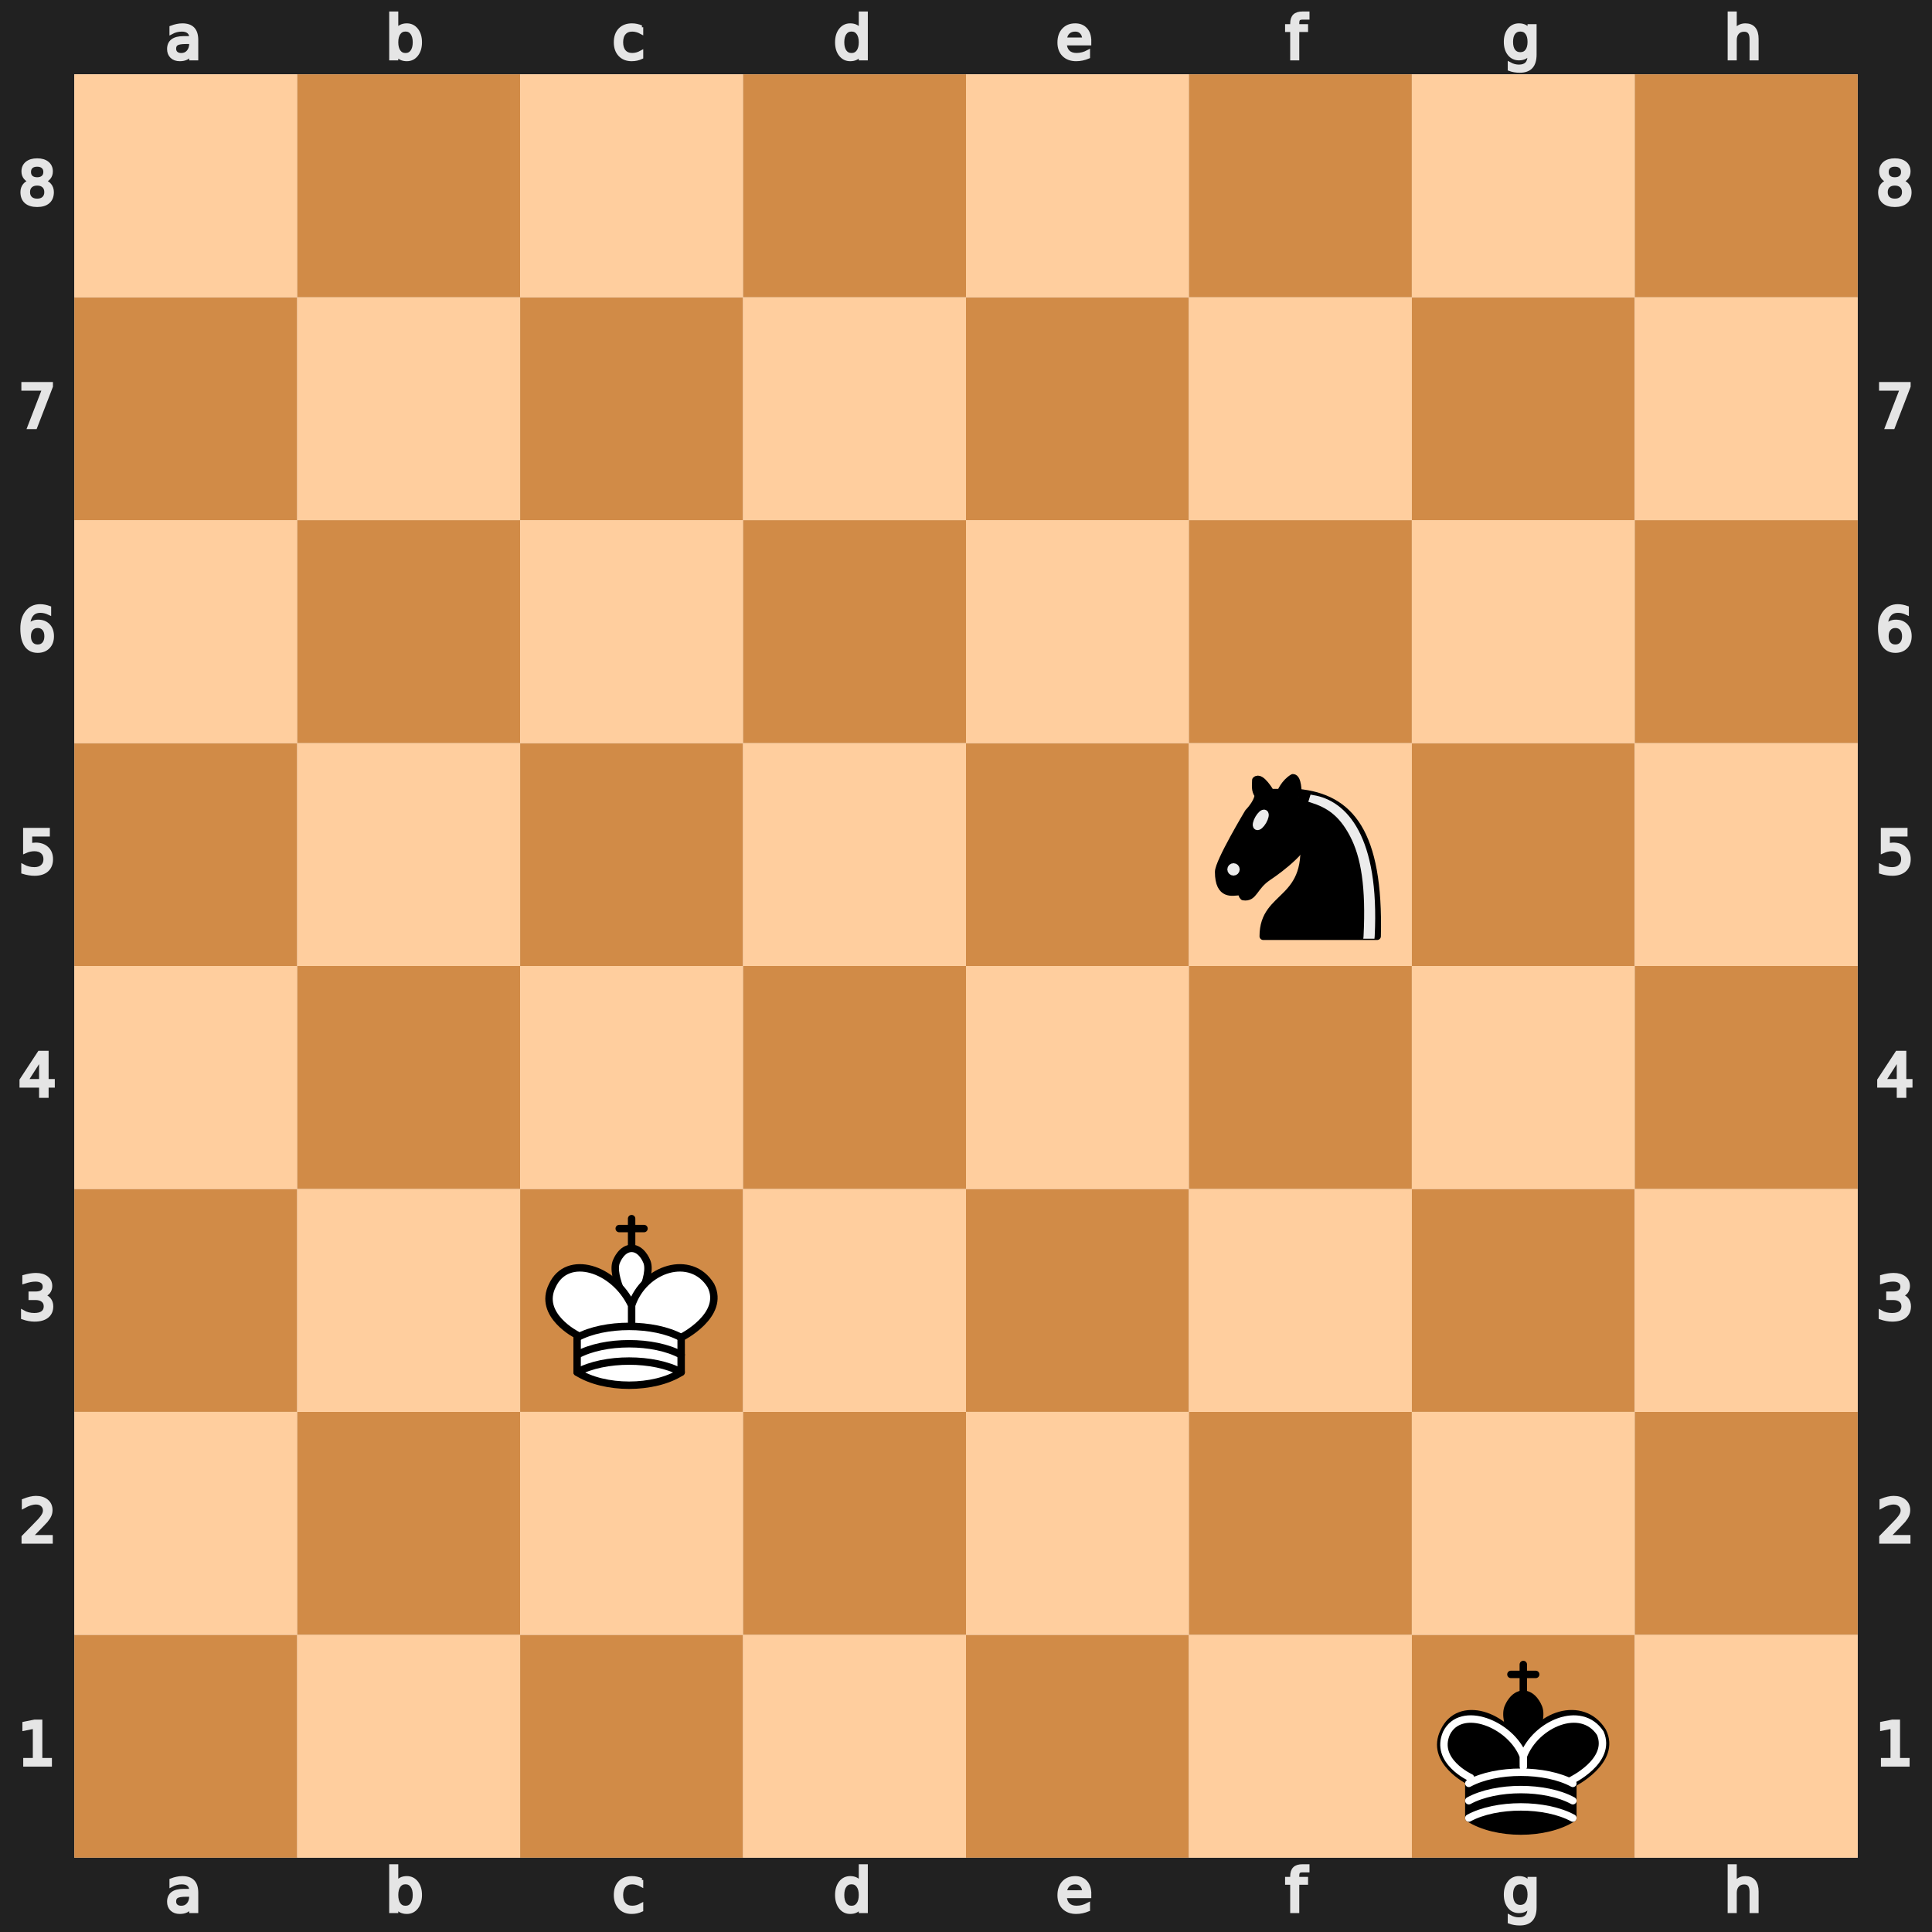
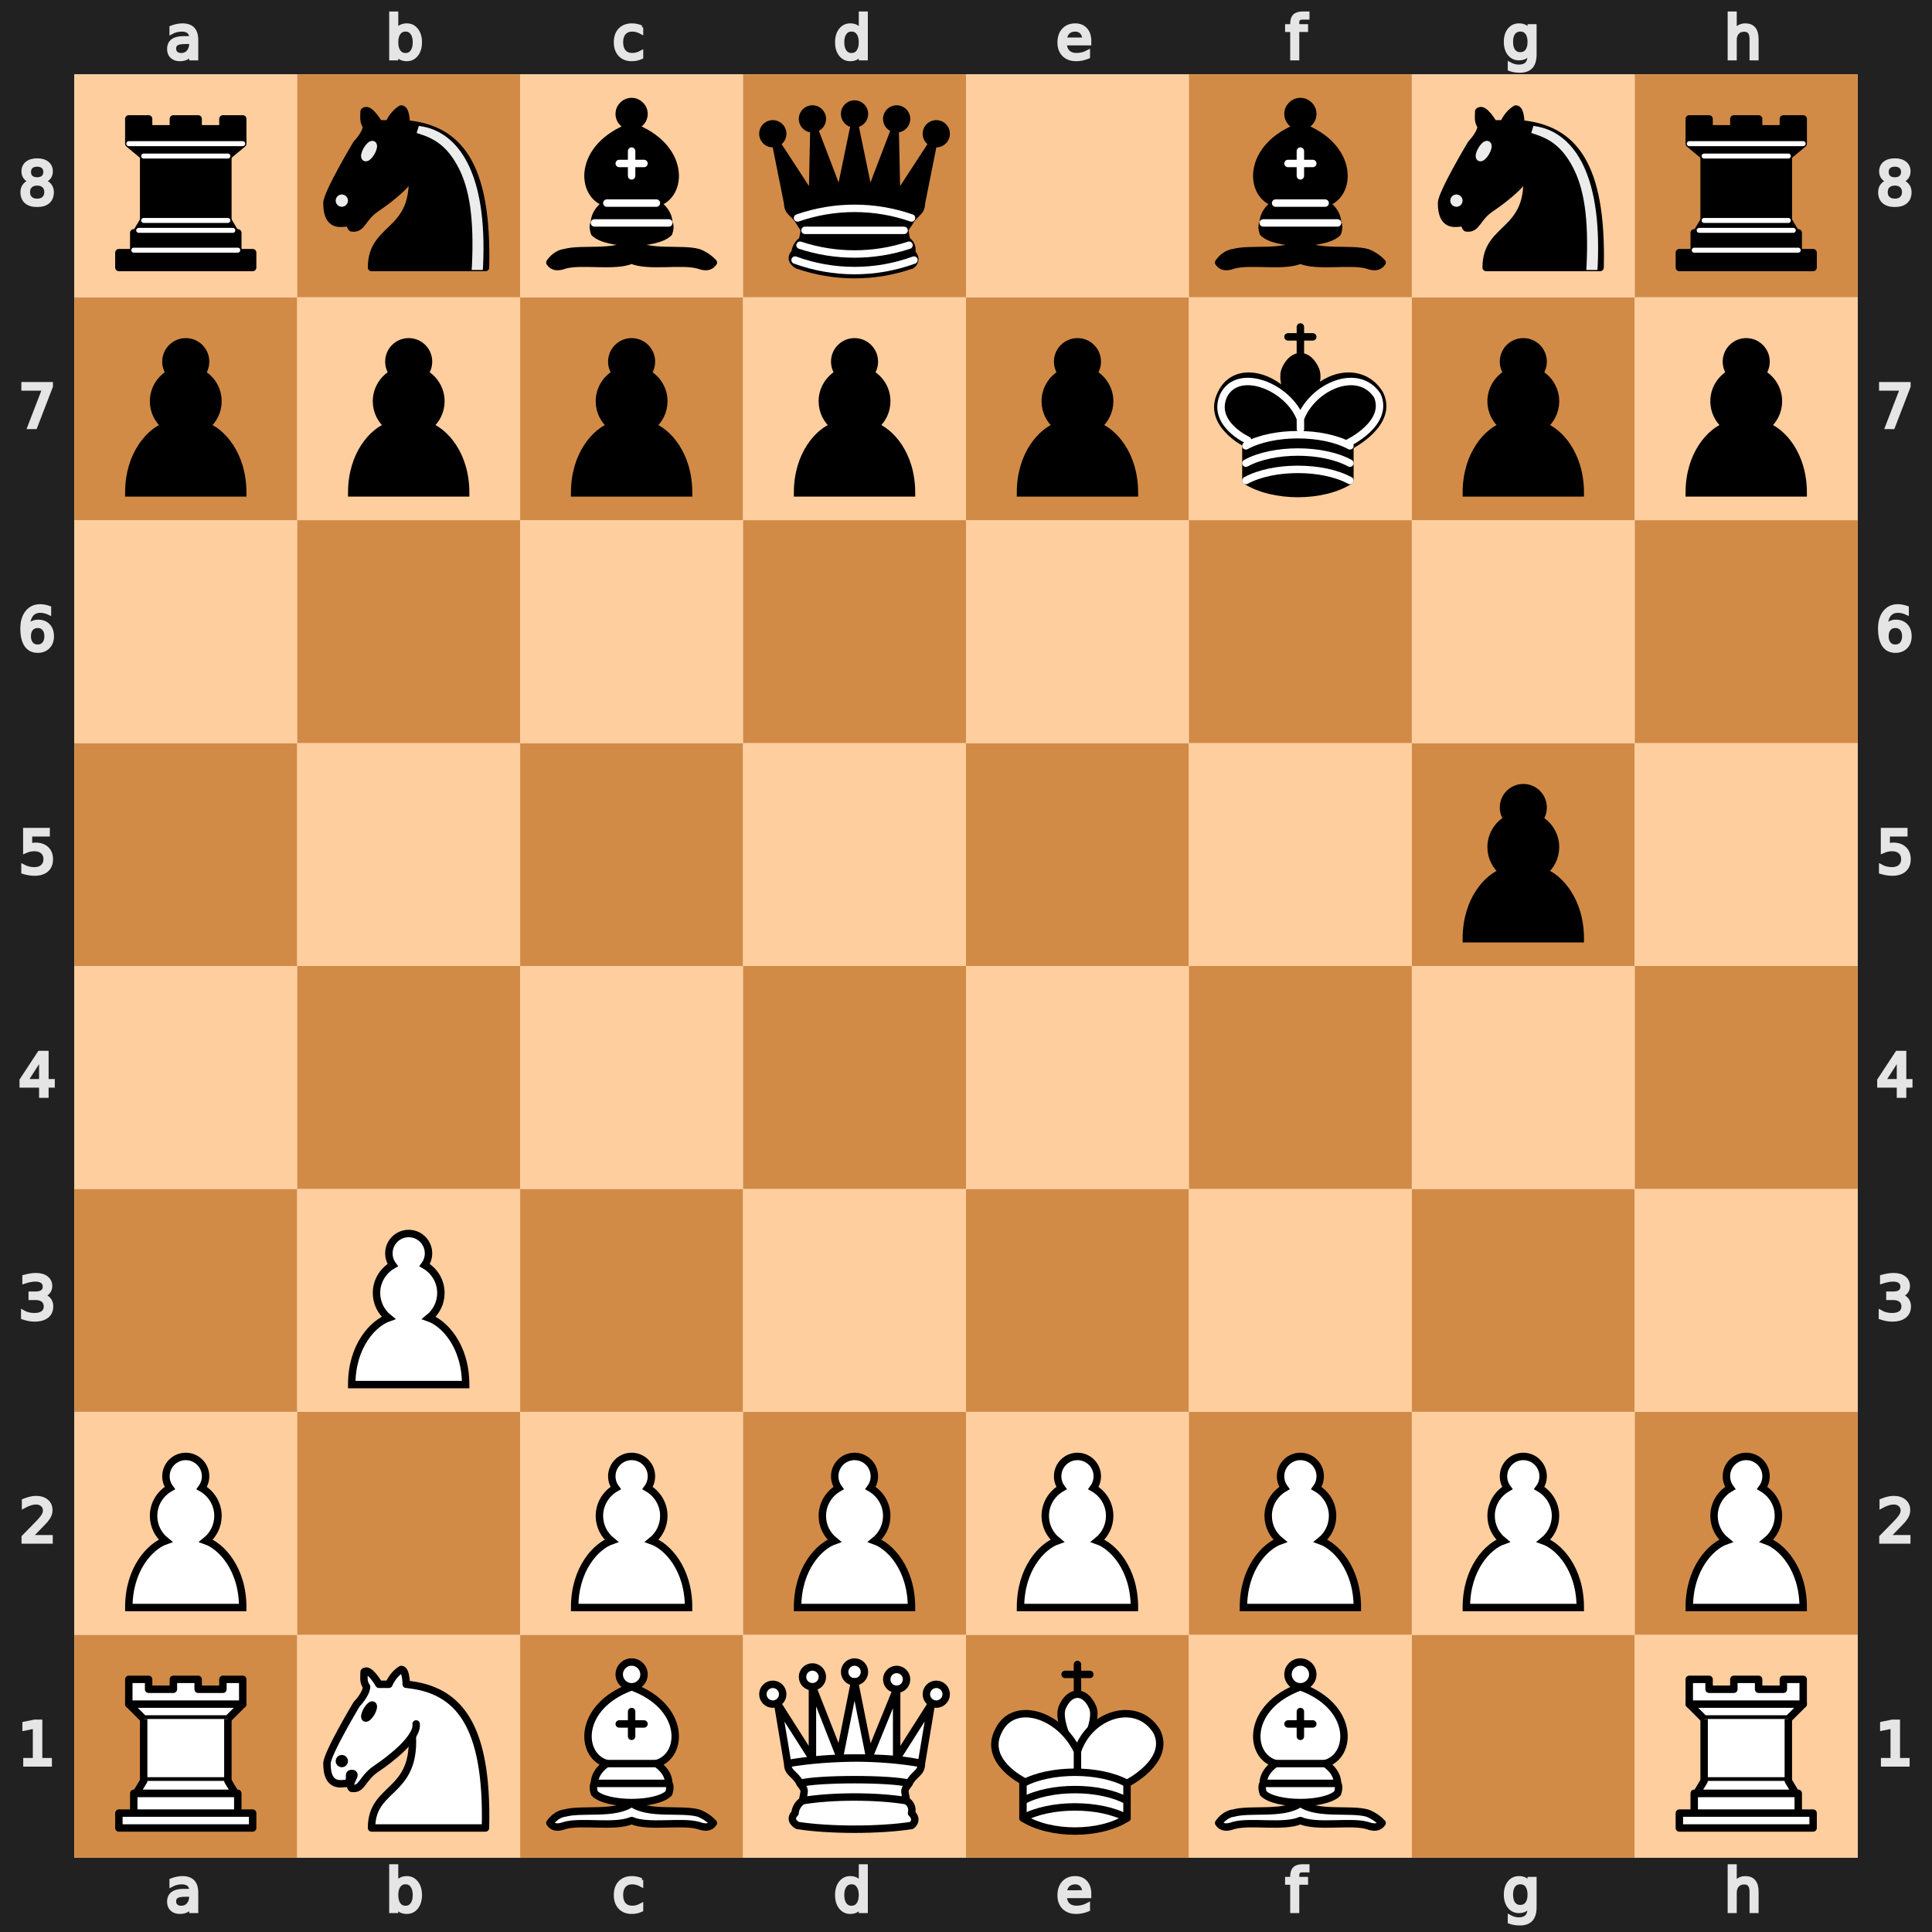
<svg xmlns="http://www.w3.org/2000/svg" xmlns:xlink="http://www.w3.org/1999/xlink" viewBox="0 0 390 390">
  <defs>
+     <g id="white-pawn" class="white pawn">
+       <path d="M22.5 9c-2.21 0-4 1.79-4 4 0 .89.29 1.71.78 2.38C17.33 16.5 16 18.59 16 21c0 2.03.94 3.84 2.41 5.03-3 1.06-7.41 5.55-7.41 13.47h23c0-7.92-4.41-12.41-7.41-13.47 1.47-1.19 2.41-3 2.41-5.03 0-2.41-1.33-4.5-3.28-5.62.49-.67.78-1.49.78-2.38 0-2.21-1.79-4-4-4z" fill="#fff" stroke="#000" stroke-width="1.5" stroke-linecap="round" />
+     </g>
+     <g id="white-knight" class="white knight" fill="none" fill-rule="evenodd" stroke="#000" stroke-width="1.5" stroke-linecap="round" stroke-linejoin="round">
+       <path d="M 22,10 C 32.5,11 38.5,18 38,39 L 15,39 C 15,30 25,32.5 23,18" style="fill:#ffffff; stroke:#000000;" />
+       <path d="M 24,18 C 24.38,20.91 18.45,25.37 16,27 C 13,29 13.18,31.34 11,31 C 9.958,30.06 12.41,27.96 11,28 C 10,28 11.19,29.23 10,30 C 9,30 5.997,31 6,26 C 6,24 12,14 12,14 C 12,14 13.89,12.1 14,10.5 C 13.27,9.506 13.5,8.5 13.5,7.5 C 14.5,6.5 16.5,10 16.5,10 L 18.5,10 C 18.5,10 19.28,8.008 21,7 C 22,7 22,10 22,10" style="fill:#ffffff; stroke:#000000;" />
+       <path d="M 9.5 25.5 A 0.5 0.5 0 1 1 8.5,25.5 A 0.5 0.5 0 1 1 9.5 25.5 z" style="fill:#000000; stroke:#000000;" />
+       <path d="M 15 15.5 A 0.5 1.5 0 1 1 14,15.5 A 0.5 1.5 0 1 1 15 15.5 z" transform="matrix(0.866,0.5,-0.5,0.866,9.693,-5.173)" style="fill:#000000; stroke:#000000;" />
+     </g>
+     <g id="white-bishop" class="white bishop" fill="none" fill-rule="evenodd" stroke="#000" stroke-width="1.5" stroke-linecap="round" stroke-linejoin="round">
+       <g fill="#fff" stroke-linecap="butt">
+         <path d="M9 36c3.39-.97 10.11.43 13.5-2 3.39 2.43 10.11 1.03 13.5 2 0 0 1.65.54 3 2-.68.97-1.65.99-3 .5-3.39-.97-10.11.46-13.5-1-3.39 1.46-10.11.03-13.5 1-1.354.49-2.323.47-3-.5 1.354-1.94 3-2 3-2zM15 32c2.5 2.5 12.5 2.5 15 0 .5-1.5 0-2 0-2 0-2.5-2.5-4-2.5-4 5.5-1.5 6-11.5-5-15.5-11 4-10.5 14-5 15.5 0 0-2.5 1.5-2.5 4 0 0-.5.5 0 2zM25 8a2.5 2.5 0 1 1-5 0 2.5 2.5 0 1 1 5 0z" />
+       </g>
+       <path d="M17.5 26h10M15 30h15m-7.5-14.5v5M20 18h5" stroke-linejoin="miter" />
+     </g>
+     <g id="white-rook" class="white rook" fill="#fff" fill-rule="evenodd" stroke="#000" stroke-width="1.5" stroke-linecap="round" stroke-linejoin="round">
+       <path d="M9 39h27v-3H9v3zM12 36v-4h21v4H12zM11 14V9h4v2h5V9h5v2h5V9h4v5" stroke-linecap="butt" />
+       <path d="M34 14l-3 3H14l-3-3" />
+       <path d="M31 17v12.5H14V17" stroke-linecap="butt" stroke-linejoin="miter" />
+       <path d="M31 29.5l1.5 2.5h-20l1.5-2.5" />
+       <path d="M11 14h23" fill="none" stroke-linejoin="miter" />
+     </g>
+     <g id="white-queen" class="white queen" fill="#fff" fill-rule="evenodd" stroke="#000" stroke-width="1.5" stroke-linecap="round" stroke-linejoin="round">
+       <path d="M8 12a2 2 0 1 1-4 0 2 2 0 1 1 4 0zM24.5 7.5a2 2 0 1 1-4 0 2 2 0 1 1 4 0zM41 12a2 2 0 1 1-4 0 2 2 0 1 1 4 0zM16 8.5a2 2 0 1 1-4 0 2 2 0 1 1 4 0zM33 9a2 2 0 1 1-4 0 2 2 0 1 1 4 0z" />
+       <path d="M9 26c8.5-1.5 21-1.5 27 0l2-12-7 11V11l-5.5 13.5-3-15-3 15-5.5-14V25L7 14l2 12zM9 26c0 2 1.5 2 2.5 4 1 1.5 1 1 .5 3.5-1.5 1-1.5 2.5-1.5 2.5-1.5 1.5.5 2.5.5 2.5 6.5 1 16.5 1 23 0 0 0 1.5-1 0-2.5 0 0 .5-1.5-1-2.5-.5-2.5-.5-2 .5-3.5 1-2 2.5-2 2.5-4-8.5-1.5-18.5-1.5-27 0z" stroke-linecap="butt" />
+       <path d="M11.5 30c3.5-1 18.5-1 22 0M12 33.5c6-1 15-1 21 0" fill="none" />
+     </g>
    <g id="white-king" class="white king" fill="none" fill-rule="evenodd" stroke="#000" stroke-width="1.5" stroke-linecap="round" stroke-linejoin="round">
      <path d="M22.5 11.63V6M20 8h5" stroke-linejoin="miter" />
      <path d="M22.5 25s4.5-7.5 3-10.5c0 0-1-2.5-3-2.5s-3 2.5-3 2.5c-1.5 3 3 10.5 3 10.5" fill="#fff" stroke-linecap="butt" stroke-linejoin="miter" />
      <path d="M11.5 37c5.5 3.5 15.5 3.5 21 0v-7s9-4.5 6-10.5c-4-6.5-13.5-3.5-16 4V27v-3.5c-3.5-7.5-13-10.5-16-4-3 6 5 10 5 10V37z" fill="#fff" />
      <path d="M11.5 30c5.5-3 15.5-3 21 0m-21 3.5c5.5-3 15.5-3 21 0m-21 3.5c5.5-3 15.5-3 21 0" />
+     </g>
+     <g id="black-pawn" class="black pawn">
+       <path d="M22.5 9c-2.21 0-4 1.79-4 4 0 .89.29 1.71.78 2.38C17.33 16.5 16 18.59 16 21c0 2.03.94 3.84 2.41 5.03-3 1.06-7.41 5.55-7.41 13.47h23c0-7.92-4.41-12.41-7.41-13.47 1.47-1.19 2.41-3 2.41-5.03 0-2.41-1.33-4.5-3.28-5.62.49-.67.78-1.49.78-2.38 0-2.21-1.79-4-4-4z" fill="#000" stroke="#000" stroke-width="1.5" stroke-linecap="round" />
    </g>
    <g id="black-knight" class="black knight" fill="none" fill-rule="evenodd" stroke="#000" stroke-width="1.5" stroke-linecap="round" stroke-linejoin="round">
      <path d="M 22,10 C 32.5,11 38.5,18 38,39 L 15,39 C 15,30 25,32.5 23,18" style="fill:#000000; stroke:#000000;" />
      <path d="M 24,18 C 24.38,20.91 18.45,25.37 16,27 C 13,29 13.18,31.34 11,31 C 9.958,30.06 12.41,27.96 11,28 C 10,28 11.19,29.23 10,30 C 9,30 5.997,31 6,26 C 6,24 12,14 12,14 C 12,14 13.89,12.1 14,10.5 C 13.27,9.506 13.5,8.5 13.5,7.5 C 14.5,6.5 16.5,10 16.5,10 L 18.5,10 C 18.5,10 19.28,8.008 21,7 C 22,7 22,10 22,10" style="fill:#000000; stroke:#000000;" />
      <path d="M 9.5 25.5 A 0.5 0.5 0 1 1 8.5,25.5 A 0.5 0.5 0 1 1 9.5 25.5 z" style="fill:#ececec; stroke:#ececec;" />
      <path d="M 15 15.5 A 0.5 1.5 0 1 1 14,15.5 A 0.5 1.5 0 1 1 15 15.5 z" transform="matrix(0.866,0.5,-0.5,0.866,9.693,-5.173)" style="fill:#ececec; stroke:#ececec;" />
      <path d="M 24.55,10.4 L 24.1,11.85 L 24.6,12 C 27.75,13 30.25,14.49 32.5,18.75 C 34.75,23.01 35.75,29.06 35.25,39 L 35.2,39.5 L 37.45,39.5 L 37.5,39 C 38,28.94 36.62,22.15 34.25,17.66 C 31.88,13.17 28.46,11.02 25.06,10.5 L 24.55,10.4 z " style="fill:#ececec; stroke:none;" />
+     </g>
+     <g id="black-bishop" class="black bishop" fill="none" fill-rule="evenodd" stroke="#000" stroke-width="1.5" stroke-linecap="round" stroke-linejoin="round">
+       <path d="M9 36c3.39-.97 10.11.43 13.5-2 3.39 2.43 10.11 1.03 13.5 2 0 0 1.65.54 3 2-.68.97-1.65.99-3 .5-3.39-.97-10.11.46-13.5-1-3.39 1.46-10.11.03-13.5 1-1.354.49-2.323.47-3-.5 1.354-1.94 3-2 3-2zm6-4c2.5 2.5 12.5 2.5 15 0 .5-1.5 0-2 0-2 0-2.5-2.5-4-2.5-4 5.5-1.5 6-11.5-5-15.5-11 4-10.5 14-5 15.5 0 0-2.5 1.5-2.5 4 0 0-.5.5 0 2zM25 8a2.5 2.5 0 1 1-5 0 2.5 2.5 0 1 1 5 0z" fill="#000" stroke-linecap="butt" />
+       <path d="M17.5 26h10M15 30h15m-7.5-14.5v5M20 18h5" stroke="#fff" stroke-linejoin="miter" />
+     </g>
+     <g id="black-rook" class="black rook" fill="#000" fill-rule="evenodd" stroke="#000" stroke-width="1.5" stroke-linecap="round" stroke-linejoin="round">
+       <path d="M9 39h27v-3H9v3zM12.5 32l1.5-2.5h17l1.5 2.5h-20zM12 36v-4h21v4H12z" stroke-linecap="butt" />
+       <path d="M14 29.5v-13h17v13H14z" stroke-linecap="butt" stroke-linejoin="miter" />
+       <path d="M14 16.5L11 14h23l-3 2.5H14zM11 14V9h4v2h5V9h5v2h5V9h4v5H11z" stroke-linecap="butt" />
+       <path d="M12 35.5h21M13 31.5h19M14 29.5h17M14 16.5h17M11 14h23" fill="none" stroke="#fff" stroke-width="1" stroke-linejoin="miter" />
+     </g>
+     <g id="black-queen" class="black queen" fill="#000" fill-rule="evenodd" stroke="#000" stroke-width="1.5" stroke-linecap="round" stroke-linejoin="round">
+       <g fill="#000" stroke="none">
+         <circle cx="6" cy="12" r="2.75" />
+         <circle cx="14" cy="9" r="2.75" />
+         <circle cx="22.5" cy="8" r="2.75" />
+         <circle cx="31" cy="9" r="2.75" />
+         <circle cx="39" cy="12" r="2.75" />
+       </g>
+       <path d="M9 26c8.5-1.5 21-1.5 27 0l2.5-12.5L31 25l-.3-14.1-5.2 13.6-3-14.5-3 14.5-5.2-13.6L14 25 6.5 13.5 9 26zM9 26c0 2 1.5 2 2.5 4 1 1.5 1 1 .5 3.5-1.5 1-1.5 2.5-1.5 2.5-1.5 1.5.5 2.5.5 2.5 6.5 1 16.5 1 23 0 0 0 1.5-1 0-2.5 0 0 .5-1.5-1-2.5-.5-2.5-.5-2 .5-3.5 1-2 2.5-2 2.5-4-8.5-1.5-18.5-1.5-27 0z" stroke-linecap="butt" />
+       <path d="M11 38.5a35 35 1 0 0 23 0" fill="none" stroke-linecap="butt" />
+       <path d="M11 29a35 35 1 0 1 23 0M12.5 31.5h20M11.5 34.5a35 35 1 0 0 22 0M10.5 37.5a35 35 1 0 0 24 0" fill="none" stroke="#fff" />
    </g>
    <g id="black-king" class="black king" fill="none" fill-rule="evenodd" stroke="#000" stroke-width="1.5" stroke-linecap="round" stroke-linejoin="round">
      <path d="M22.5 11.63V6" stroke-linejoin="miter" />
      <path d="M22.5 25s4.5-7.5 3-10.5c0 0-1-2.5-3-2.5s-3 2.5-3 2.5c-1.5 3 3 10.5 3 10.5" fill="#000" stroke-linecap="butt" stroke-linejoin="miter" />
      <path d="M11.5 37c5.5 3.5 15.5 3.5 21 0v-7s9-4.5 6-10.5c-4-6.5-13.5-3.5-16 4V27v-3.5c-3.5-7.5-13-10.5-16-4-3 6 5 10 5 10V37z" fill="#000" />
      <path d="M20 8h5" stroke-linejoin="miter" />
      <path d="M32 29.5s8.5-4 6.03-9.65C34.15 14 25 18 22.5 24.5l.01 2.1-.01-2.1C20 18 9.906 14 6.997 19.85c-2.497 5.65 4.853 9 4.853 9M11.5 30c5.5-3 15.5-3 21 0m-21 3.5c5.5-3 15.5-3 21 0m-21 3.5c5.5-3 15.5-3 21 0" stroke="#fff" />
    </g>
  </defs>
  <rect x="7.5" y="7.5" width="375" height="375" fill="none" stroke="#212121" stroke-width="15" />
  <g transform="translate(20, 1) scale(0.75, 0.75)" fill="#e5e5e5" stroke="#e5e5e5">
    <path d="M23.328 10.016q-1.742 0-2.414.398-.672.398-.672 1.36 0 .765.5 1.218.508.445 1.375.445 1.196 0 1.914-.843.727-.852.727-2.258v-.32zm2.867-.594v4.992h-1.437v-1.328q-.492.797-1.227 1.18-.734.375-1.797.375-1.343 0-2.14-.75-.79-.758-.79-2.024 0-1.476.985-2.226.992-.75 2.953-.75h2.016V8.75q0-.992-.656-1.531-.649-.547-1.829-.547-.75 0-1.46.18-.711.18-1.368.539V6.062q.79-.304 1.532-.453.742-.156 1.445-.156 1.898 0 2.836.984.937.985.937 2.985z" />
  </g>
  <g transform="translate(20, 375) scale(0.75, 0.75)" fill="#e5e5e5" stroke="#e5e5e5">
    <path d="M23.328 10.016q-1.742 0-2.414.398-.672.398-.672 1.36 0 .765.5 1.218.508.445 1.375.445 1.196 0 1.914-.843.727-.852.727-2.258v-.32zm2.867-.594v4.992h-1.437v-1.328q-.492.797-1.227 1.18-.734.375-1.797.375-1.343 0-2.14-.75-.79-.758-.79-2.024 0-1.476.985-2.226.992-.75 2.953-.75h2.016V8.75q0-.992-.656-1.531-.649-.547-1.829-.547-.75 0-1.46.18-.711.18-1.368.539V6.062q.79-.304 1.532-.453.742-.156 1.445-.156 1.898 0 2.836.984.937.985.937 2.985z" />
  </g>
  <g transform="translate(65, 1) scale(0.75, 0.75)" fill="#e5e5e5" stroke="#e5e5e5">
    <path d="M24.922 10.047q0-1.586-.656-2.485-.649-.906-1.79-.906-1.14 0-1.796.906-.649.899-.649 2.485 0 1.586.649 2.492.656.898 1.797.898 1.14 0 1.789-.898.656-.906.656-2.492zm-4.89-3.055q.452-.781 1.14-1.156.695-.383 1.656-.383 1.594 0 2.586 1.266 1 1.265 1 3.328 0 2.062-1 3.328-.992 1.266-2.586 1.266-.96 0-1.656-.375-.688-.383-1.14-1.164v1.312h-1.446V2.258h1.445z" />
  </g>
  <g transform="translate(65, 375) scale(0.75, 0.75)" fill="#e5e5e5" stroke="#e5e5e5">
    <path d="M24.922 10.047q0-1.586-.656-2.485-.649-.906-1.79-.906-1.14 0-1.796.906-.649.899-.649 2.485 0 1.586.649 2.492.656.898 1.797.898 1.14 0 1.789-.898.656-.906.656-2.492zm-4.89-3.055q.452-.781 1.14-1.156.695-.383 1.656-.383 1.594 0 2.586 1.266 1 1.265 1 3.328 0 2.062-1 3.328-.992 1.266-2.586 1.266-.96 0-1.656-.375-.688-.383-1.14-1.164v1.312h-1.446V2.258h1.445z" />
  </g>
  <g transform="translate(110, 1) scale(0.75, 0.75)" fill="#e5e5e5" stroke="#e5e5e5">
    <path d="M25.96 6v1.344q-.608-.336-1.226-.5-.609-.172-1.234-.172-1.398 0-2.172.89-.773.883-.773 2.485 0 1.601.773 2.492.774.883 2.172.883.625 0 1.234-.164.618-.172 1.227-.508v1.328q-.602.281-1.25.422-.64.14-1.367.14-1.977 0-3.14-1.242-1.165-1.242-1.165-3.351 0-2.14 1.172-3.367 1.18-1.227 3.227-1.227.664 0 1.296.14.633.134 1.227.407z" />
  </g>
  <g transform="translate(110, 375) scale(0.75, 0.75)" fill="#e5e5e5" stroke="#e5e5e5">
    <path d="M25.96 6v1.344q-.608-.336-1.226-.5-.609-.172-1.234-.172-1.398 0-2.172.89-.773.883-.773 2.485 0 1.601.773 2.492.774.883 2.172.883.625 0 1.234-.164.618-.172 1.227-.508v1.328q-.602.281-1.25.422-.64.14-1.367.14-1.977 0-3.14-1.242-1.165-1.242-1.165-3.351 0-2.14 1.172-3.367 1.18-1.227 3.227-1.227.664 0 1.296.14.633.134 1.227.407z" />
  </g>
  <g transform="translate(155, 1) scale(0.75, 0.75)" fill="#e5e5e5" stroke="#e5e5e5">
    <path d="M24.973 6.992V2.258h1.437v12.156h-1.437v-1.312q-.453.78-1.149 1.164-.687.375-1.656.375-1.586 0-2.586-1.266-.992-1.266-.992-3.328 0-2.063.992-3.328 1-1.266 2.586-1.266.969 0 1.656.383.696.375 1.149 1.156zm-4.899 3.055q0 1.586.649 2.492.656.898 1.797.898 1.14 0 1.796-.898.657-.906.657-2.492 0-1.586-.657-2.485-.656-.906-1.796-.906-1.141 0-1.797.906-.649.899-.649 2.485z" />
  </g>
  <g transform="translate(155, 375) scale(0.75, 0.75)" fill="#e5e5e5" stroke="#e5e5e5">
    <path d="M24.973 6.992V2.258h1.437v12.156h-1.437v-1.312q-.453.78-1.149 1.164-.687.375-1.656.375-1.586 0-2.586-1.266-.992-1.266-.992-3.328 0-2.063.992-3.328 1-1.266 2.586-1.266.969 0 1.656.383.696.375 1.149 1.156zm-4.899 3.055q0 1.586.649 2.492.656.898 1.797.898 1.14 0 1.796-.898.657-.906.657-2.492 0-1.586-.657-2.485-.656-.906-1.796-.906-1.141 0-1.797.906-.649.899-.649 2.485z" />
  </g>
  <g transform="translate(200, 1) scale(0.75, 0.75)" fill="#e5e5e5" stroke="#e5e5e5">
    <path d="M26.555 9.68v.703h-6.61q.094 1.484.89 2.265.806.774 2.235.774.828 0 1.602-.203.781-.203 1.547-.61v1.36q-.774.328-1.586.5-.813.172-1.649.172-2.093 0-3.32-1.22-1.219-1.218-1.219-3.296 0-2.148 1.157-3.406 1.164-1.266 3.132-1.266 1.766 0 2.79 1.14 1.03 1.134 1.03 3.087zm-1.438-.422q-.015-1.18-.664-1.883-.64-.703-1.703-.703-1.203 0-1.93.68-.718.68-.828 1.914z" />
  </g>
  <g transform="translate(200, 375) scale(0.75, 0.75)" fill="#e5e5e5" stroke="#e5e5e5">
    <path d="M26.555 9.68v.703h-6.61q.094 1.484.89 2.265.806.774 2.235.774.828 0 1.602-.203.781-.203 1.547-.61v1.36q-.774.328-1.586.5-.813.172-1.649.172-2.093 0-3.32-1.22-1.219-1.218-1.219-3.296 0-2.148 1.157-3.406 1.164-1.266 3.132-1.266 1.766 0 2.79 1.14 1.03 1.134 1.03 3.087zm-1.438-.422q-.015-1.18-.664-1.883-.64-.703-1.703-.703-1.203 0-1.93.68-.718.68-.828 1.914z" />
  </g>
  <g transform="translate(245, 1) scale(0.75, 0.75)" fill="#e5e5e5" stroke="#e5e5e5">
    <path d="M25.285 2.258v1.195H23.91q-.773 0-1.078.313-.297.312-.297 1.125v.773h2.367v1.117h-2.367v7.633H21.09V6.781h-1.375V5.664h1.375v-.61q0-1.46.68-2.124.68-.672 2.156-.672z" />
  </g>
  <g transform="translate(245, 375) scale(0.75, 0.75)" fill="#e5e5e5" stroke="#e5e5e5">
    <path d="M25.285 2.258v1.195H23.91q-.773 0-1.078.313-.297.312-.297 1.125v.773h2.367v1.117h-2.367v7.633H21.09V6.781h-1.375V5.664h1.375v-.61q0-1.46.68-2.124.68-.672 2.156-.672z" />
  </g>
  <g transform="translate(290, 1) scale(0.75, 0.75)" fill="#e5e5e5" stroke="#e5e5e5">
    <path d="M24.973 9.937q0-1.562-.649-2.421-.64-.86-1.804-.86-1.157 0-1.805.86-.64.859-.64 2.421 0 1.555.64 2.415.648.859 1.805.859 1.164 0 1.804-.86.649-.859.649-2.414zm1.437 3.391q0 2.234-.992 3.32-.992 1.094-3.04 1.094-.757 0-1.429-.117-.672-.11-1.304-.344v-1.398q.632.344 1.25.508.617.164 1.257.164 1.414 0 2.118-.743.703-.734.703-2.226v-.711q-.446.773-1.141 1.156-.695.383-1.664.383-1.61 0-2.594-1.227-.984-1.226-.984-3.25 0-2.03.984-3.257.985-1.227 2.594-1.227.969 0 1.664.383t1.14 1.156V5.664h1.438z" />
  </g>
  <g transform="translate(290, 375) scale(0.75, 0.75)" fill="#e5e5e5" stroke="#e5e5e5">
    <path d="M24.973 9.937q0-1.562-.649-2.421-.64-.86-1.804-.86-1.157 0-1.805.86-.64.859-.64 2.421 0 1.555.64 2.415.648.859 1.805.859 1.164 0 1.804-.86.649-.859.649-2.414zm1.437 3.391q0 2.234-.992 3.32-.992 1.094-3.04 1.094-.757 0-1.429-.117-.672-.11-1.304-.344v-1.398q.632.344 1.25.508.617.164 1.257.164 1.414 0 2.118-.743.703-.734.703-2.226v-.711q-.446.773-1.141 1.156-.695.383-1.664.383-1.61 0-2.594-1.227-.984-1.226-.984-3.25 0-2.03.984-3.257.985-1.227 2.594-1.227.969 0 1.664.383t1.14 1.156V5.664h1.438z" />
  </g>
  <g transform="translate(335, 1) scale(0.75, 0.75)" fill="#e5e5e5" stroke="#e5e5e5">
    <path d="M26.164 9.133v5.281h-1.437V9.18q0-1.243-.485-1.86-.484-.617-1.453-.617-1.164 0-1.836.742-.672.742-.672 2.024v4.945h-1.445V2.258h1.445v4.765q.516-.789 1.211-1.18.703-.39 1.617-.39 1.508 0 2.282.938.773.93.773 2.742z" />
  </g>
  <g transform="translate(335, 375) scale(0.75, 0.75)" fill="#e5e5e5" stroke="#e5e5e5">
    <path d="M26.164 9.133v5.281h-1.437V9.18q0-1.243-.485-1.86-.484-.617-1.453-.617-1.164 0-1.836.742-.672.742-.672 2.024v4.945h-1.445V2.258h1.445v4.765q.516-.789 1.211-1.18.703-.39 1.617-.39 1.508 0 2.282.938.773.93.773 2.742z" />
  </g>
  <g transform="translate(0, 335) scale(0.75, 0.75)" fill="#e5e5e5" stroke="#e5e5e5">
    <path d="M6.754 26.996h2.578v-8.898l-2.805.562v-1.437l2.79-.563h1.578v10.336h2.578v1.328h-6.72z" />
  </g>
  <g transform="translate(375, 335) scale(0.75, 0.75)" fill="#e5e5e5" stroke="#e5e5e5">
    <path d="M6.754 26.996h2.578v-8.898l-2.805.562v-1.437l2.79-.563h1.578v10.336h2.578v1.328h-6.72z" />
  </g>
  <g transform="translate(0, 290) scale(0.75, 0.75)" fill="#e5e5e5" stroke="#e5e5e5">
    <path d="M8.195 26.996h5.508v1.328H6.297v-1.328q.898-.93 2.445-2.492 1.555-1.57 1.953-2.024.758-.851 1.055-1.437.305-.594.305-1.164 0-.93-.657-1.516-.648-.586-1.695-.586-.742 0-1.57.258-.82.258-1.758.781v-1.593q.953-.383 1.781-.578.828-.196 1.516-.196 1.812 0 2.89.906 1.079.907 1.079 2.422 0 .72-.274 1.368-.265.64-.976 1.515-.196.227-1.243 1.313-1.046 1.078-2.953 3.023z" />
  </g>
  <g transform="translate(375, 290) scale(0.75, 0.75)" fill="#e5e5e5" stroke="#e5e5e5">
    <path d="M8.195 26.996h5.508v1.328H6.297v-1.328q.898-.93 2.445-2.492 1.555-1.57 1.953-2.024.758-.851 1.055-1.437.305-.594.305-1.164 0-.93-.657-1.516-.648-.586-1.695-.586-.742 0-1.57.258-.82.258-1.758.781v-1.593q.953-.383 1.781-.578.828-.196 1.516-.196 1.812 0 2.89.906 1.079.907 1.079 2.422 0 .72-.274 1.368-.265.64-.976 1.515-.196.227-1.243 1.313-1.046 1.078-2.953 3.023z" />
  </g>
  <g transform="translate(0, 245) scale(0.75, 0.75)" fill="#e5e5e5" stroke="#e5e5e5">
    <path d="M11.434 22.035q1.132.242 1.765 1.008.64.766.64 1.89 0 1.727-1.187 2.672-1.187.946-3.375.946-.734 0-1.515-.149-.774-.14-1.602-.43V26.45q.656.383 1.438.578.78.196 1.632.196 1.485 0 2.258-.586.782-.586.782-1.703 0-1.032-.727-1.61-.719-.586-2.008-.586h-1.36v-1.297h1.423q1.164 0 1.78-.46.618-.47.618-1.344 0-.899-.64-1.375-.633-.485-1.82-.485-.65 0-1.391.141-.743.14-1.633.437V16.95q.898-.25 1.68-.375.788-.125 1.484-.125 1.797 0 2.844.82 1.046.813 1.046 2.204 0 .968-.554 1.64-.555.664-1.578.922z" />
  </g>
  <g transform="translate(375, 245) scale(0.75, 0.75)" fill="#e5e5e5" stroke="#e5e5e5">
    <path d="M11.434 22.035q1.132.242 1.765 1.008.64.766.64 1.89 0 1.727-1.187 2.672-1.187.946-3.375.946-.734 0-1.515-.149-.774-.14-1.602-.43V26.45q.656.383 1.438.578.78.196 1.632.196 1.485 0 2.258-.586.782-.586.782-1.703 0-1.032-.727-1.61-.719-.586-2.008-.586h-1.36v-1.297h1.423q1.164 0 1.78-.46.618-.47.618-1.344 0-.899-.64-1.375-.633-.485-1.82-.485-.65 0-1.391.141-.743.14-1.633.437V16.95q.898-.25 1.68-.375.788-.125 1.484-.125 1.797 0 2.844.82 1.046.813 1.046 2.204 0 .968-.554 1.64-.555.664-1.578.922z" />
  </g>
  <g transform="translate(0, 200) scale(0.75, 0.75)" fill="#e5e5e5" stroke="#e5e5e5">
    <path d="M11.016 18.035L7.03 24.262h3.985zm-.414-1.375h1.984v7.602h1.664v1.312h-1.664v2.75h-1.57v-2.75H5.75v-1.523z" />
  </g>
  <g transform="translate(375, 200) scale(0.75, 0.75)" fill="#e5e5e5" stroke="#e5e5e5">
    <path d="M11.016 18.035L7.03 24.262h3.985zm-.414-1.375h1.984v7.602h1.664v1.312h-1.664v2.75h-1.57v-2.75H5.75v-1.523z" />
  </g>
  <g transform="translate(0, 155) scale(0.75, 0.75)" fill="#e5e5e5" stroke="#e5e5e5">
    <path d="M6.719 16.66h6.195v1.328h-4.75v2.86q.344-.118.688-.172.343-.063.687-.063 1.953 0 3.094 1.07 1.14 1.07 1.14 2.899 0 1.883-1.171 2.93-1.172 1.039-3.305 1.039-.735 0-1.5-.125-.758-.125-1.57-.375v-1.586q.703.383 1.453.57.75.188 1.586.188 1.351 0 2.14-.711.79-.711.79-1.93 0-1.219-.79-1.93-.789-.71-2.14-.71-.633 0-1.266.14-.625.14-1.281.438z" />
  </g>
  <g transform="translate(375, 155) scale(0.75, 0.75)" fill="#e5e5e5" stroke="#e5e5e5">
    <path d="M6.719 16.66h6.195v1.328h-4.75v2.86q.344-.118.688-.172.343-.063.687-.063 1.953 0 3.094 1.07 1.14 1.07 1.14 2.899 0 1.883-1.171 2.93-1.172 1.039-3.305 1.039-.735 0-1.5-.125-.758-.125-1.57-.375v-1.586q.703.383 1.453.57.75.188 1.586.188 1.351 0 2.14-.711.79-.711.79-1.93 0-1.219-.79-1.93-.789-.71-2.14-.71-.633 0-1.266.14-.625.14-1.281.438z" />
  </g>
  <g transform="translate(0, 110) scale(0.75, 0.75)" fill="#e5e5e5" stroke="#e5e5e5">
    <path d="M10.137 21.863q-1.063 0-1.688.727-.617.726-.617 1.992 0 1.258.617 1.992.625.727 1.688.727 1.062 0 1.68-.727.624-.734.624-1.992 0-1.266-.625-1.992-.617-.727-1.68-.727zm3.133-4.945v1.437q-.594-.28-1.204-.43-.601-.148-1.195-.148-1.562 0-2.39 1.055-.82 1.055-.938 3.188.46-.68 1.156-1.04.696-.367 1.531-.367 1.758 0 2.774 1.07 1.023 1.063 1.023 2.899 0 1.797-1.062 2.883-1.063 1.086-2.828 1.086-2.024 0-3.094-1.547-1.07-1.555-1.07-4.5 0-2.766 1.312-4.406 1.313-1.649 3.524-1.649.593 0 1.195.117.61.118 1.266.352z" />
  </g>
  <g transform="translate(375, 110) scale(0.75, 0.75)" fill="#e5e5e5" stroke="#e5e5e5">
    <path d="M10.137 21.863q-1.063 0-1.688.727-.617.726-.617 1.992 0 1.258.617 1.992.625.727 1.688.727 1.062 0 1.68-.727.624-.734.624-1.992 0-1.266-.625-1.992-.617-.727-1.68-.727zm3.133-4.945v1.437q-.594-.28-1.204-.43-.601-.148-1.195-.148-1.562 0-2.39 1.055-.82 1.055-.938 3.188.46-.68 1.156-1.04.696-.367 1.531-.367 1.758 0 2.774 1.07 1.023 1.063 1.023 2.899 0 1.797-1.062 2.883-1.063 1.086-2.828 1.086-2.024 0-3.094-1.547-1.07-1.555-1.07-4.5 0-2.766 1.312-4.406 1.313-1.649 3.524-1.649.593 0 1.195.117.61.118 1.266.352z" />
  </g>
  <g transform="translate(0, 65) scale(0.75, 0.75)" fill="#e5e5e5" stroke="#e5e5e5">
    <path d="M6.25 16.66h7.5v.672L9.516 28.324H7.867l3.985-10.336H6.25z" />
  </g>
  <g transform="translate(375, 65) scale(0.75, 0.75)" fill="#e5e5e5" stroke="#e5e5e5">
    <path d="M6.25 16.66h7.5v.672L9.516 28.324H7.867l3.985-10.336H6.25z" />
  </g>
  <g transform="translate(0, 20) scale(0.75, 0.75)" fill="#e5e5e5" stroke="#e5e5e5">
    <path d="M10 22.785q-1.125 0-1.773.602-.641.601-.641 1.656t.64 1.656q.649.602 1.774.602t1.773-.602q.649-.61.649-1.656 0-1.055-.649-1.656-.64-.602-1.773-.602zm-1.578-.672q-1.016-.25-1.586-.945-.563-.695-.563-1.695 0-1.399.993-2.211 1-.813 2.734-.813 1.742 0 2.734.813.993.812.993 2.21 0 1-.57 1.696-.563.695-1.571.945 1.14.266 1.773 1.04.641.773.641 1.89 0 1.695-1.04 2.602-1.03.906-2.96.906t-2.969-.906Q6 26.738 6 25.043q0-1.117.64-1.89.641-.774 1.782-1.04zm-.578-2.492q0 .906.562 1.414.57.508 1.594.508 1.016 0 1.586-.508.578-.508.578-1.414 0-.906-.578-1.414-.57-.508-1.586-.508-1.023 0-1.594.508-.562.508-.562 1.414z" />
  </g>
  <g transform="translate(375, 20) scale(0.75, 0.75)" fill="#e5e5e5" stroke="#e5e5e5">
    <path d="M10 22.785q-1.125 0-1.773.602-.641.601-.641 1.656t.64 1.656q.649.602 1.774.602t1.773-.602q.649-.61.649-1.656 0-1.055-.649-1.656-.64-.602-1.773-.602zm-1.578-.672q-1.016-.25-1.586-.945-.563-.695-.563-1.695 0-1.399.993-2.211 1-.813 2.734-.813 1.742 0 2.734.813.993.812.993 2.21 0 1-.57 1.696-.563.695-1.571.945 1.14.266 1.773 1.04.641.773.641 1.89 0 1.695-1.04 2.602-1.03.906-2.96.906t-2.969-.906Q6 26.738 6 25.043q0-1.117.64-1.89.641-.774 1.782-1.04zm-.578-2.492q0 .906.562 1.414.57.508 1.594.508 1.016 0 1.586-.508.578-.508.578-1.414 0-.906-.578-1.414-.57-.508-1.586-.508-1.023 0-1.594.508-.562.508-.562 1.414z" />
  </g>
  <rect x="15" y="330" width="45" height="45" class="square dark a1" stroke="none" fill="#d18b47" />
  <rect x="60" y="330" width="45" height="45" class="square light b1" stroke="none" fill="#ffce9e" />
  <rect x="105" y="330" width="45" height="45" class="square dark c1" stroke="none" fill="#d18b47" />
  <rect x="150" y="330" width="45" height="45" class="square light d1" stroke="none" fill="#ffce9e" />
  <rect x="195" y="330" width="45" height="45" class="square dark e1" stroke="none" fill="#d18b47" />
  <rect x="240" y="330" width="45" height="45" class="square light f1" stroke="none" fill="#ffce9e" />
  <rect x="285" y="330" width="45" height="45" class="square dark g1" stroke="none" fill="#d18b47" />
  <rect x="330" y="330" width="45" height="45" class="square light h1" stroke="none" fill="#ffce9e" />
  <rect x="15" y="285" width="45" height="45" class="square light a2" stroke="none" fill="#ffce9e" />
  <rect x="60" y="285" width="45" height="45" class="square dark b2" stroke="none" fill="#d18b47" />
  <rect x="105" y="285" width="45" height="45" class="square light c2" stroke="none" fill="#ffce9e" />
  <rect x="150" y="285" width="45" height="45" class="square dark d2" stroke="none" fill="#d18b47" />
  <rect x="195" y="285" width="45" height="45" class="square light e2" stroke="none" fill="#ffce9e" />
  <rect x="240" y="285" width="45" height="45" class="square dark f2" stroke="none" fill="#d18b47" />
  <rect x="285" y="285" width="45" height="45" class="square light g2" stroke="none" fill="#ffce9e" />
  <rect x="330" y="285" width="45" height="45" class="square dark h2" stroke="none" fill="#d18b47" />
  <rect x="15" y="240" width="45" height="45" class="square dark a3" stroke="none" fill="#d18b47" />
  <rect x="60" y="240" width="45" height="45" class="square light b3" stroke="none" fill="#ffce9e" />
  <rect x="105" y="240" width="45" height="45" class="square dark c3" stroke="none" fill="#d18b47" />
  <rect x="150" y="240" width="45" height="45" class="square light d3" stroke="none" fill="#ffce9e" />
  <rect x="195" y="240" width="45" height="45" class="square dark e3" stroke="none" fill="#d18b47" />
  <rect x="240" y="240" width="45" height="45" class="square light f3" stroke="none" fill="#ffce9e" />
  <rect x="285" y="240" width="45" height="45" class="square dark g3" stroke="none" fill="#d18b47" />
  <rect x="330" y="240" width="45" height="45" class="square light h3" stroke="none" fill="#ffce9e" />
  <rect x="15" y="195" width="45" height="45" class="square light a4" stroke="none" fill="#ffce9e" />
  <rect x="60" y="195" width="45" height="45" class="square dark b4" stroke="none" fill="#d18b47" />
  <rect x="105" y="195" width="45" height="45" class="square light c4" stroke="none" fill="#ffce9e" />
  <rect x="150" y="195" width="45" height="45" class="square dark d4" stroke="none" fill="#d18b47" />
  <rect x="195" y="195" width="45" height="45" class="square light e4" stroke="none" fill="#ffce9e" />
  <rect x="240" y="195" width="45" height="45" class="square dark f4" stroke="none" fill="#d18b47" />
  <rect x="285" y="195" width="45" height="45" class="square light g4" stroke="none" fill="#ffce9e" />
  <rect x="330" y="195" width="45" height="45" class="square dark h4" stroke="none" fill="#d18b47" />
  <rect x="15" y="150" width="45" height="45" class="square dark a5" stroke="none" fill="#d18b47" />
  <rect x="60" y="150" width="45" height="45" class="square light b5" stroke="none" fill="#ffce9e" />
  <rect x="105" y="150" width="45" height="45" class="square dark c5" stroke="none" fill="#d18b47" />
  <rect x="150" y="150" width="45" height="45" class="square light d5" stroke="none" fill="#ffce9e" />
  <rect x="195" y="150" width="45" height="45" class="square dark e5" stroke="none" fill="#d18b47" />
  <rect x="240" y="150" width="45" height="45" class="square light f5" stroke="none" fill="#ffce9e" />
  <rect x="285" y="150" width="45" height="45" class="square dark g5" stroke="none" fill="#d18b47" />
  <rect x="330" y="150" width="45" height="45" class="square light h5" stroke="none" fill="#ffce9e" />
  <rect x="15" y="105" width="45" height="45" class="square light a6" stroke="none" fill="#ffce9e" />
  <rect x="60" y="105" width="45" height="45" class="square dark b6" stroke="none" fill="#d18b47" />
  <rect x="105" y="105" width="45" height="45" class="square light c6" stroke="none" fill="#ffce9e" />
  <rect x="150" y="105" width="45" height="45" class="square dark d6" stroke="none" fill="#d18b47" />
  <rect x="195" y="105" width="45" height="45" class="square light e6" stroke="none" fill="#ffce9e" />
  <rect x="240" y="105" width="45" height="45" class="square dark f6" stroke="none" fill="#d18b47" />
  <rect x="285" y="105" width="45" height="45" class="square light g6" stroke="none" fill="#ffce9e" />
  <rect x="330" y="105" width="45" height="45" class="square dark h6" stroke="none" fill="#d18b47" />
  <rect x="15" y="60" width="45" height="45" class="square dark a7" stroke="none" fill="#d18b47" />
  <rect x="60" y="60" width="45" height="45" class="square light b7" stroke="none" fill="#ffce9e" />
  <rect x="105" y="60" width="45" height="45" class="square dark c7" stroke="none" fill="#d18b47" />
  <rect x="150" y="60" width="45" height="45" class="square light d7" stroke="none" fill="#ffce9e" />
  <rect x="195" y="60" width="45" height="45" class="square dark e7" stroke="none" fill="#d18b47" />
  <rect x="240" y="60" width="45" height="45" class="square light f7" stroke="none" fill="#ffce9e" />
  <rect x="285" y="60" width="45" height="45" class="square dark g7" stroke="none" fill="#d18b47" />
  <rect x="330" y="60" width="45" height="45" class="square light h7" stroke="none" fill="#ffce9e" />
  <rect x="15" y="15" width="45" height="45" class="square light a8" stroke="none" fill="#ffce9e" />
  <rect x="60" y="15" width="45" height="45" class="square dark b8" stroke="none" fill="#d18b47" />
  <rect x="105" y="15" width="45" height="45" class="square light c8" stroke="none" fill="#ffce9e" />
  <rect x="150" y="15" width="45" height="45" class="square dark d8" stroke="none" fill="#d18b47" />
  <rect x="195" y="15" width="45" height="45" class="square light e8" stroke="none" fill="#ffce9e" />
  <rect x="240" y="15" width="45" height="45" class="square dark f8" stroke="none" fill="#d18b47" />
  <rect x="285" y="15" width="45" height="45" class="square light g8" stroke="none" fill="#ffce9e" />
  <rect x="330" y="15" width="45" height="45" class="square dark h8" stroke="none" fill="#d18b47" />
-   <use href="#black-king" xlink:href="#black-king" transform="translate(285, 330)" />
-   <use href="#white-king" xlink:href="#white-king" transform="translate(105, 240)" />
-   <use href="#black-knight" xlink:href="#black-knight" transform="translate(240, 150)" />
+   <use href="#white-rook" xlink:href="#white-rook" transform="translate(15, 330)" />
+   <use href="#white-knight" xlink:href="#white-knight" transform="translate(60, 330)" />
+   <use href="#white-bishop" xlink:href="#white-bishop" transform="translate(105, 330)" />
+   <use href="#white-queen" xlink:href="#white-queen" transform="translate(150, 330)" />
+   <use href="#white-king" xlink:href="#white-king" transform="translate(195, 330)" />
+   <use href="#white-bishop" xlink:href="#white-bishop" transform="translate(240, 330)" />
+   <use href="#white-rook" xlink:href="#white-rook" transform="translate(330, 330)" />
+   <use href="#white-pawn" xlink:href="#white-pawn" transform="translate(15, 285)" />
+   <use href="#white-pawn" xlink:href="#white-pawn" transform="translate(105, 285)" />
+   <use href="#white-pawn" xlink:href="#white-pawn" transform="translate(150, 285)" />
+   <use href="#white-pawn" xlink:href="#white-pawn" transform="translate(195, 285)" />
+   <use href="#white-pawn" xlink:href="#white-pawn" transform="translate(240, 285)" />
+   <use href="#white-pawn" xlink:href="#white-pawn" transform="translate(285, 285)" />
+   <use href="#white-pawn" xlink:href="#white-pawn" transform="translate(330, 285)" />
+   <use href="#white-pawn" xlink:href="#white-pawn" transform="translate(60, 240)" />
+   <use href="#black-pawn" xlink:href="#black-pawn" transform="translate(285, 150)" />
+   <use href="#black-pawn" xlink:href="#black-pawn" transform="translate(15, 60)" />
+   <use href="#black-pawn" xlink:href="#black-pawn" transform="translate(60, 60)" />
+   <use href="#black-pawn" xlink:href="#black-pawn" transform="translate(105, 60)" />
+   <use href="#black-pawn" xlink:href="#black-pawn" transform="translate(150, 60)" />
+   <use href="#black-pawn" xlink:href="#black-pawn" transform="translate(195, 60)" />
+   <use href="#black-king" xlink:href="#black-king" transform="translate(240, 60)" />
+   <use href="#black-pawn" xlink:href="#black-pawn" transform="translate(285, 60)" />
+   <use href="#black-pawn" xlink:href="#black-pawn" transform="translate(330, 60)" />
+   <use href="#black-rook" xlink:href="#black-rook" transform="translate(15, 15)" />
+   <use href="#black-knight" xlink:href="#black-knight" transform="translate(60, 15)" />
+   <use href="#black-bishop" xlink:href="#black-bishop" transform="translate(105, 15)" />
+   <use href="#black-queen" xlink:href="#black-queen" transform="translate(150, 15)" />
+   <use href="#black-bishop" xlink:href="#black-bishop" transform="translate(240, 15)" />
+   <use href="#black-knight" xlink:href="#black-knight" transform="translate(285, 15)" />
+   <use href="#black-rook" xlink:href="#black-rook" transform="translate(330, 15)" />
</svg>
